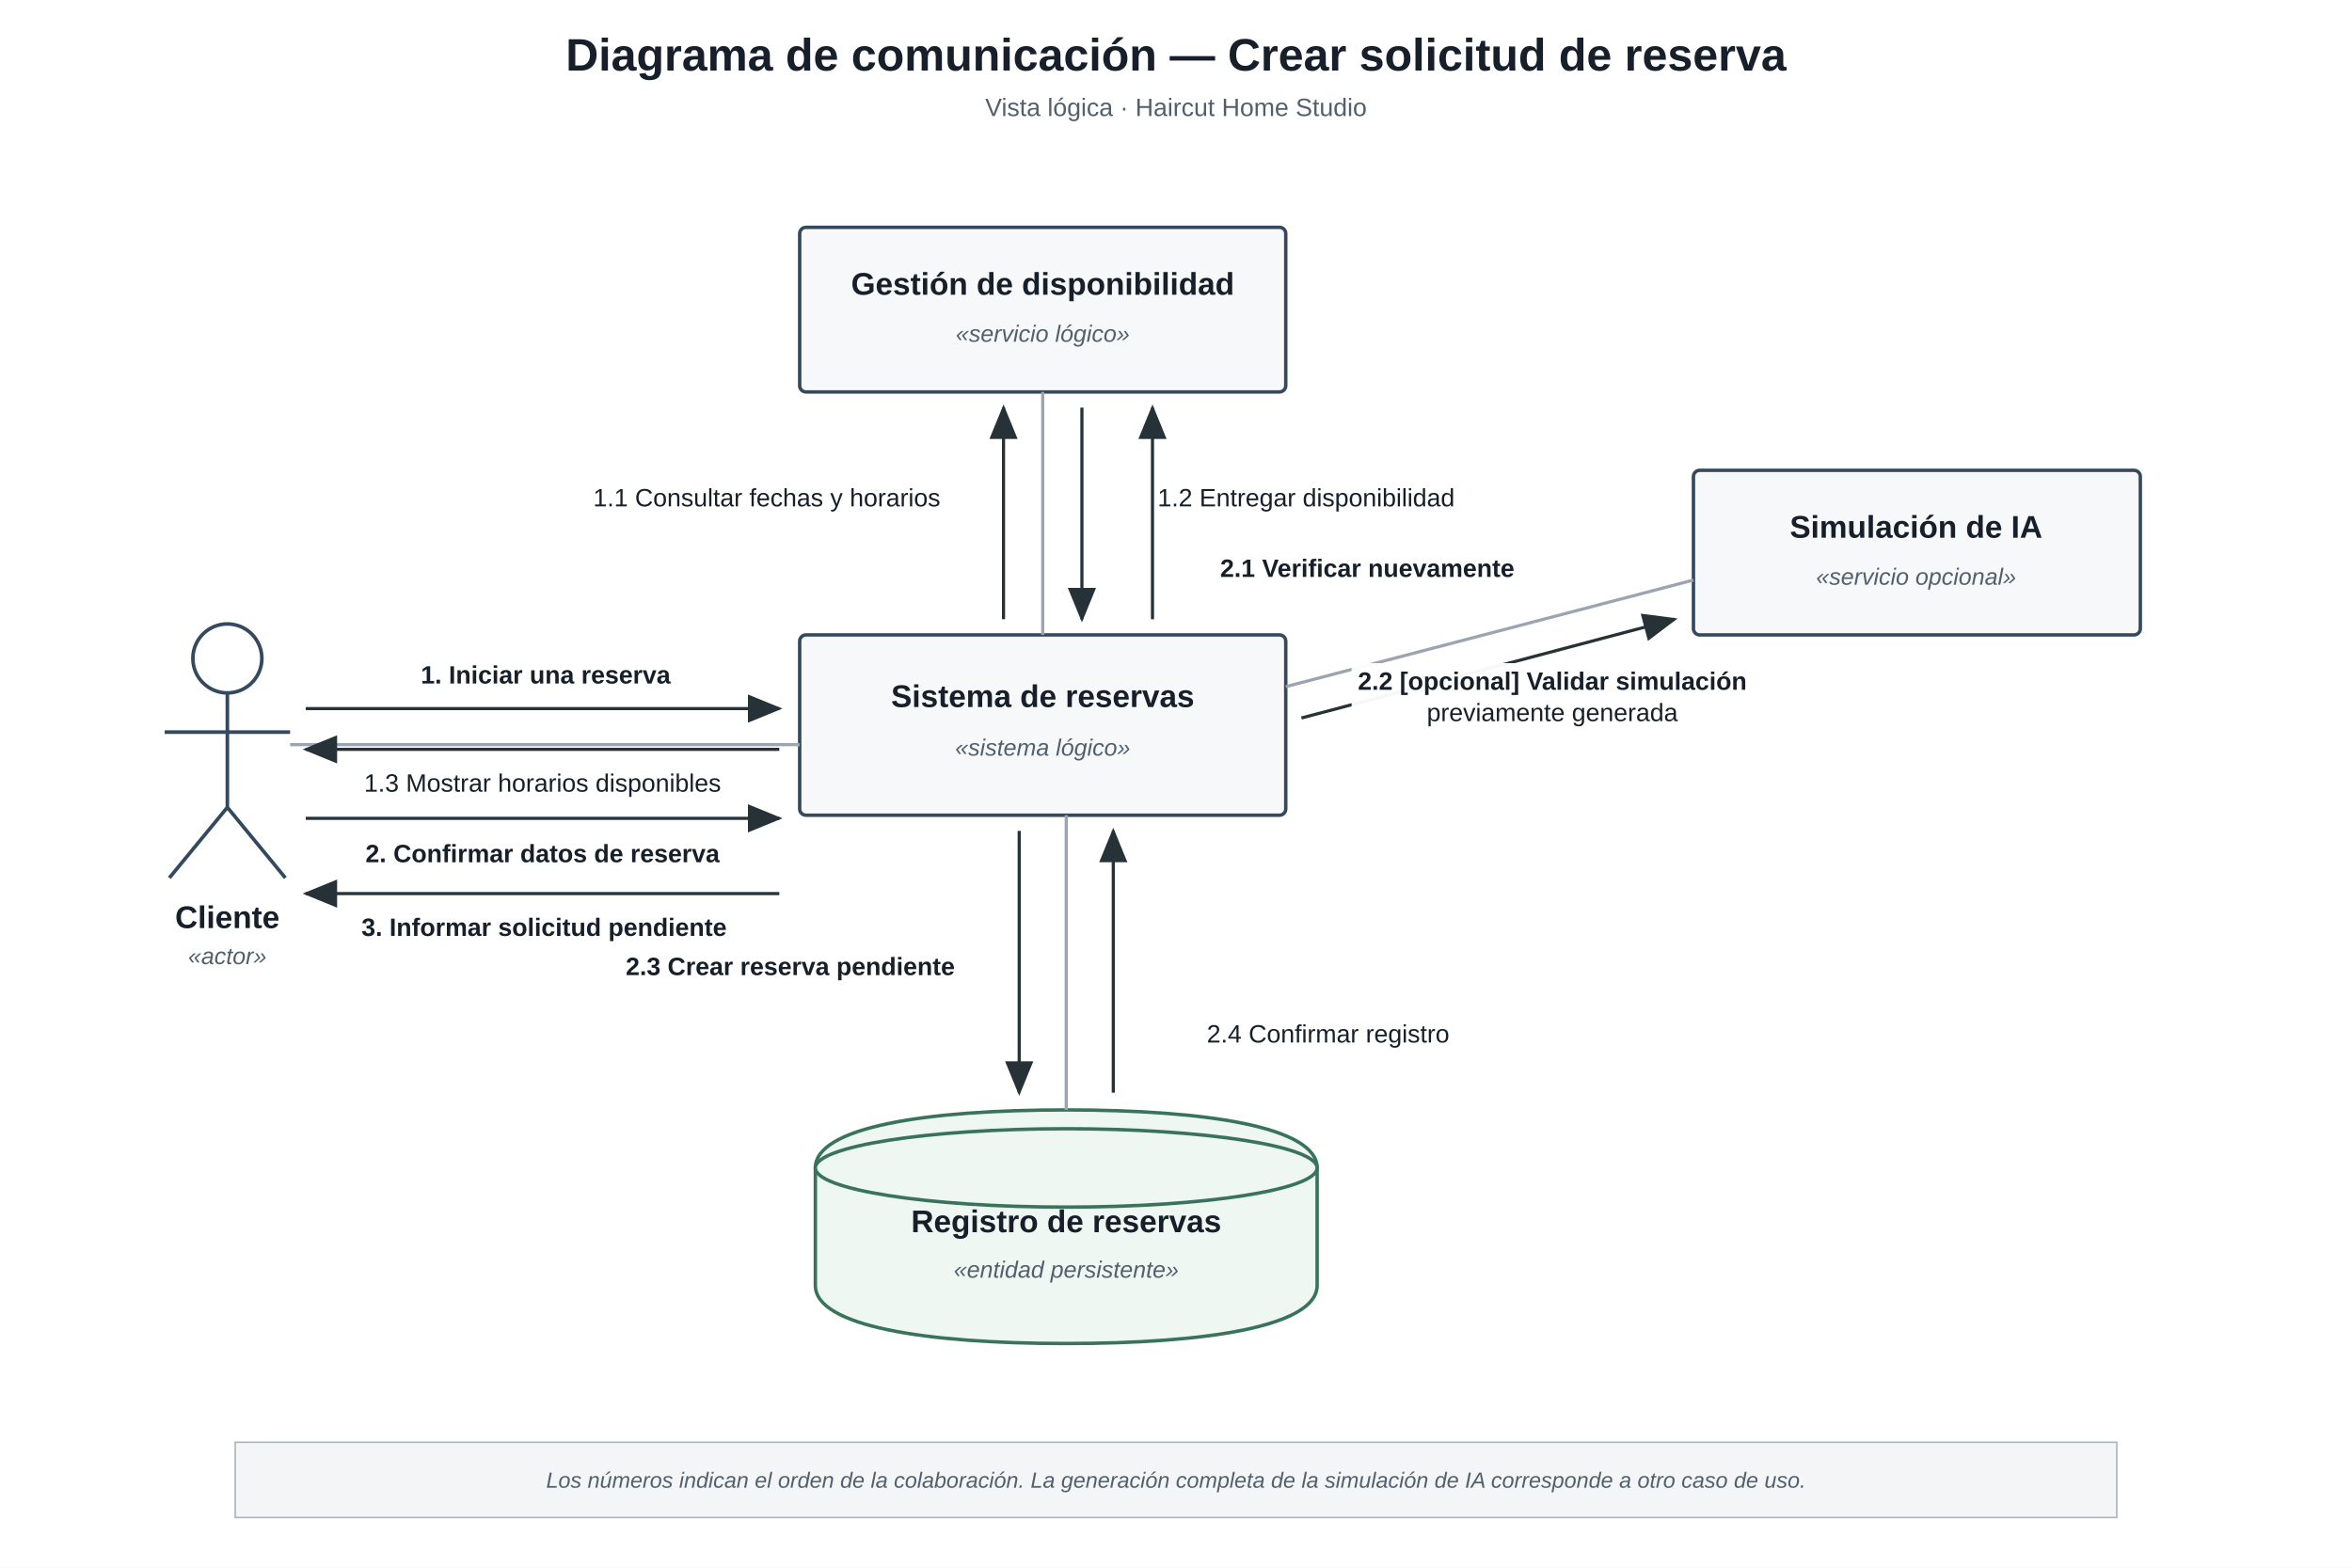
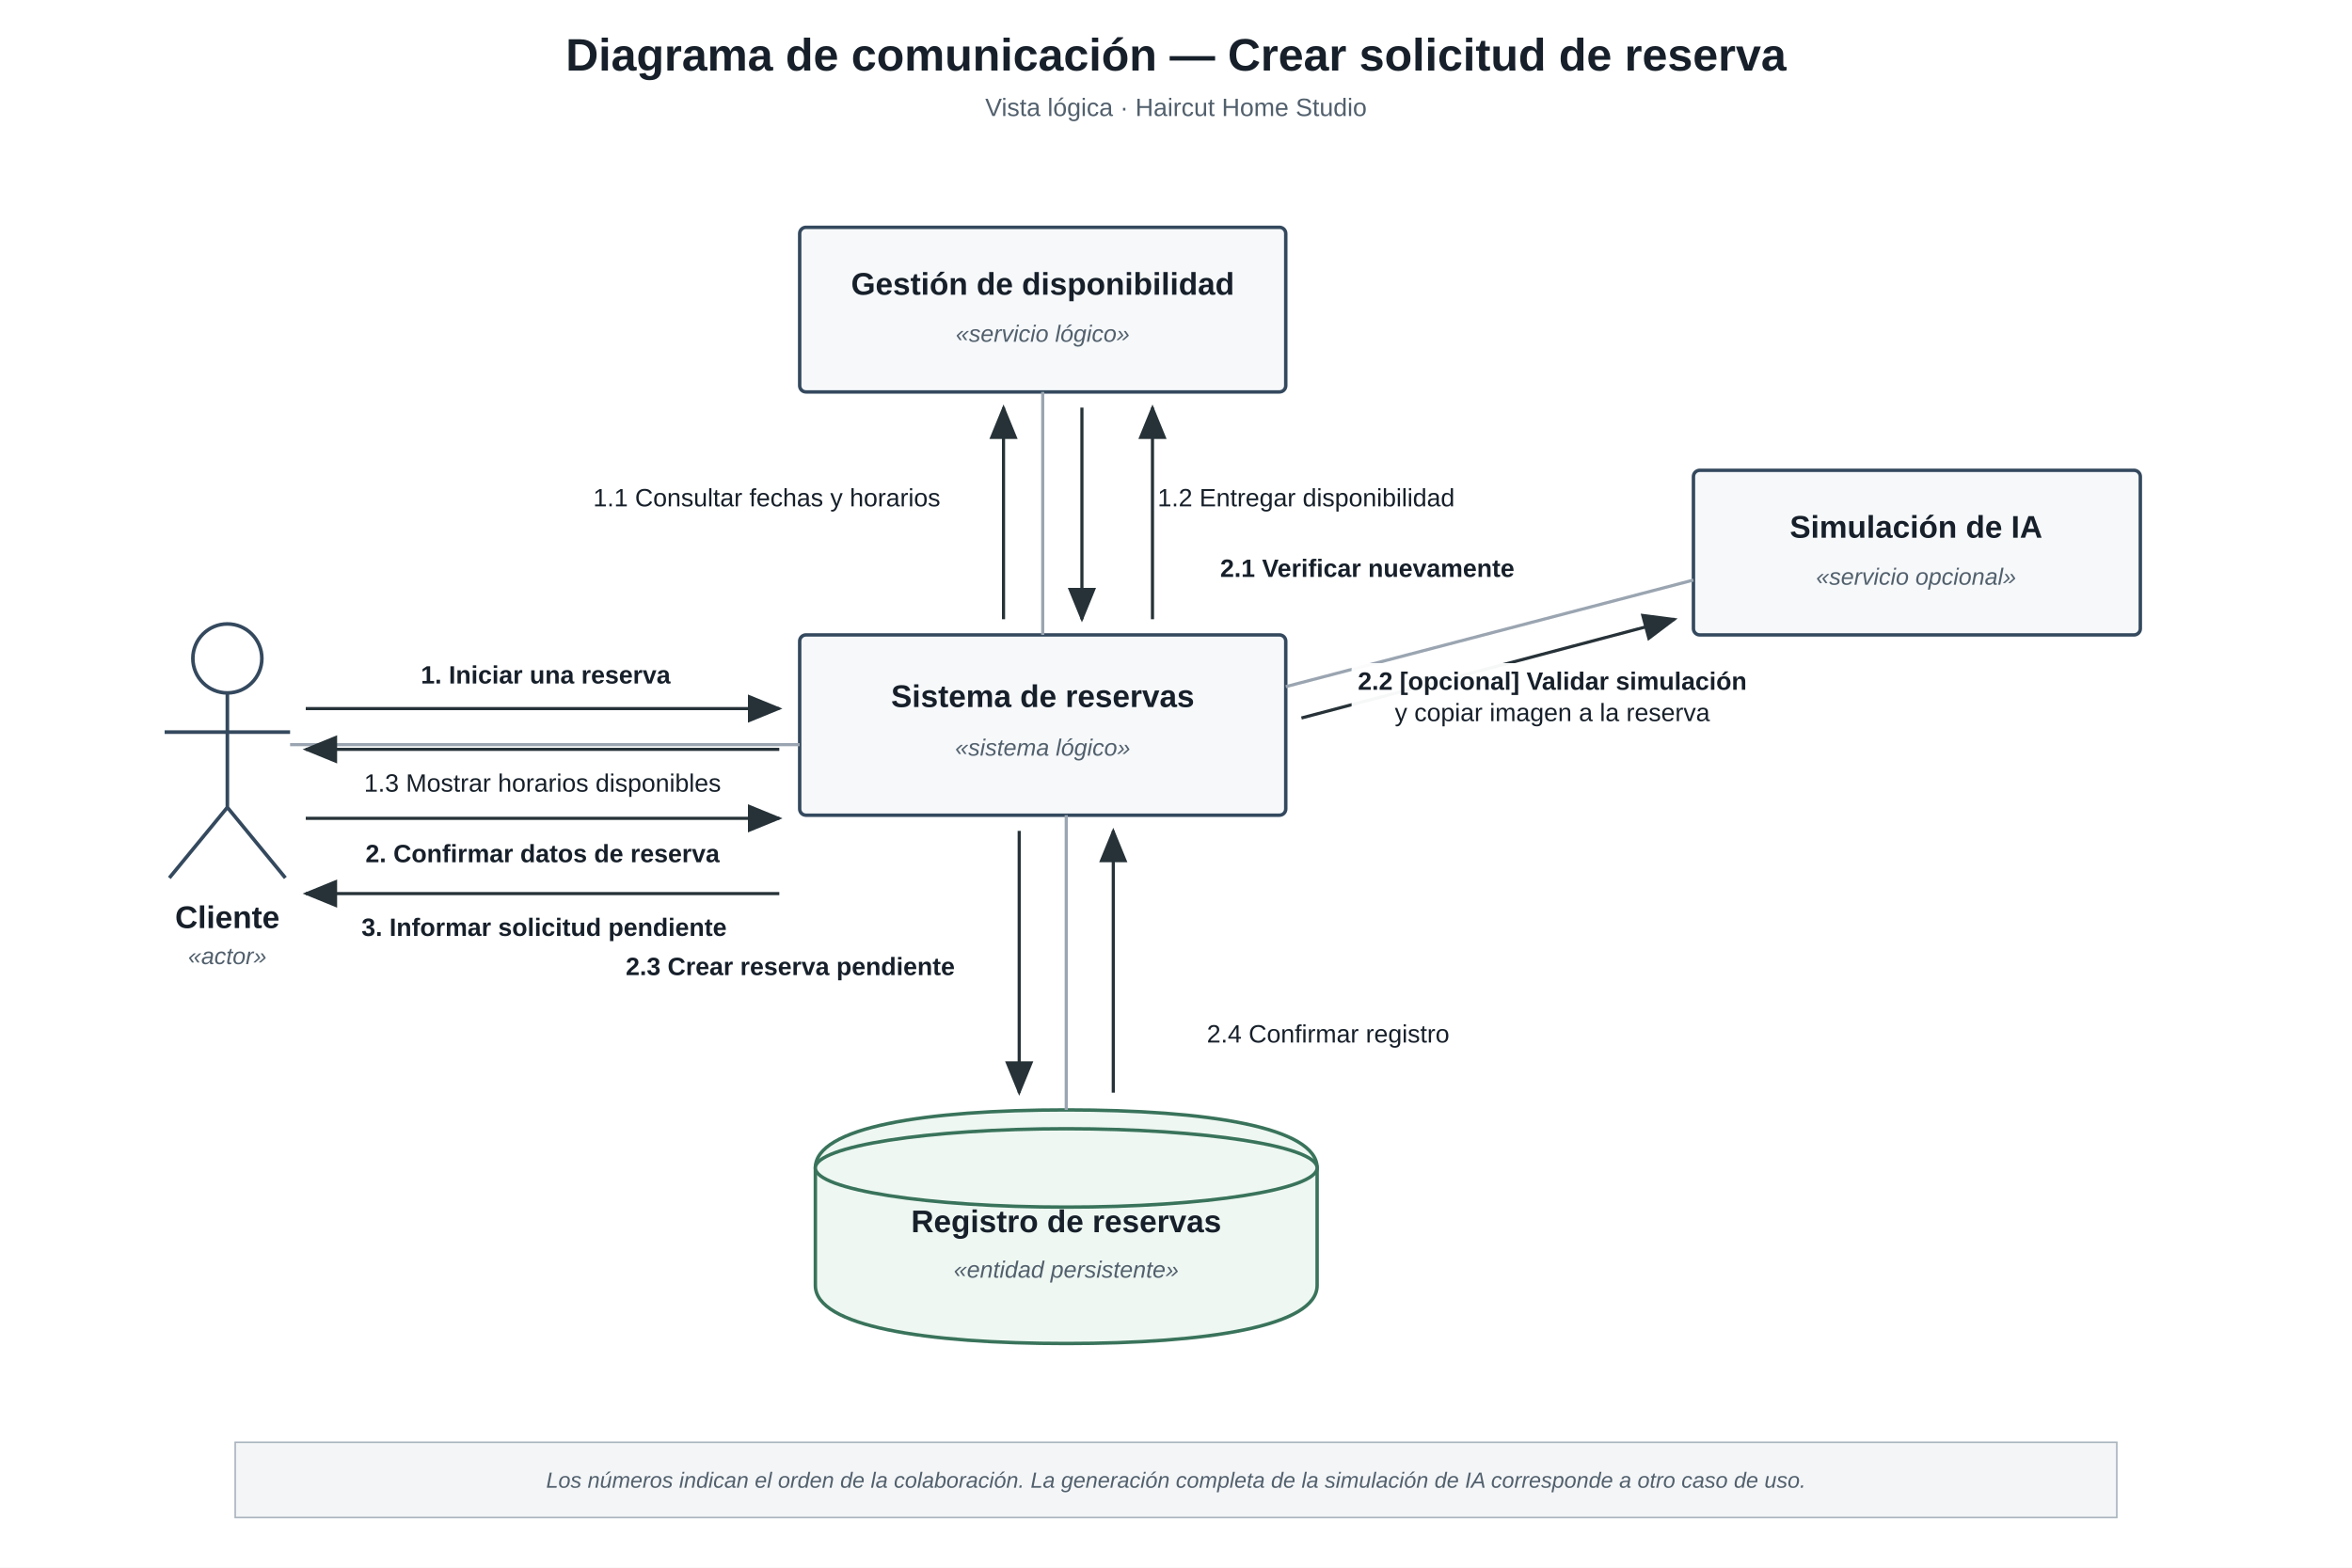
<svg xmlns="http://www.w3.org/2000/svg" width="1500" height="1000" viewBox="0 0 1500 1000" role="img" aria-labelledby="title desc">
  <defs>
    <marker id="arrow" markerWidth="11" markerHeight="9" refX="10" refY="4.5" orient="auto">
      <path d="M0,0 L11,4.5 L0,9 Z" fill="#263238" />
    </marker>
    <style>
      .title{font:600 29px Arial,sans-serif;fill:#17202a}.subtitle{font:16px Arial,sans-serif;fill:#52606d}.box{fill:#f6f8fa;stroke:#34495e;stroke-width:2.2}.entity{fill:#eef7f2;stroke:#39735b;stroke-width:2.2}.name{font:600 20px Arial,sans-serif;fill:#17202a;text-anchor:middle}.type{font:italic 15px Arial,sans-serif;fill:#52606d;text-anchor:middle}.connection{stroke:#9aa5b1;stroke-width:2;fill:none}.arrow{stroke:#263238;stroke-width:2;fill:none;marker-end:url(#arrow)}.message{font:16px Arial,sans-serif;fill:#17202a;text-anchor:middle}.messageStrong{font:600 16px Arial,sans-serif;fill:#17202a;text-anchor:middle}.actor{stroke:#34495e;stroke-width:2.3;fill:none}.note{font:italic 14px Arial,sans-serif;fill:#52606d;text-anchor:middle}.labelBg{fill:white;opacity:.96}
    </style>
  </defs>
  <rect width="1500" height="1000" fill="white" />
  <text x="750" y="45" class="title" text-anchor="middle">Diagrama de comunicación — Crear solicitud de reserva</text>
  <text x="750" y="74" class="subtitle" text-anchor="middle">Vista lógica · Haircut Home Studio</text>
  <circle cx="145" cy="420" r="22" class="actor" />
  <path d="M145 442 V515 M105 467 H185 M145 515 L108 560 M145 515 L182 560" class="actor" />
  <text x="145" y="592" class="name">Cliente</text>
  <text x="145" y="615" class="type">«actor»</text>
  <rect x="510" y="405" width="310" height="115" rx="4" class="box" />
  <text x="665" y="451" class="name">Sistema de reservas</text>
  <text x="665" y="482" class="type">«sistema lógico»</text>
  <rect x="510" y="145" width="310" height="105" rx="4" class="box" />
  <text x="665" y="188" class="name">Gestión de disponibilidad</text>
  <text x="665" y="218" class="type">«servicio lógico»</text>
  <rect x="1080" y="300" width="285" height="105" rx="4" class="box" />
  <text x="1222" y="343" class="name">Simulación de IA</text>
  <text x="1222" y="373" class="type">«servicio opcional»</text>
  <path d="M520 745 C520 719 590 708 680 708 C770 708 840 719 840 745 V820 C840 846 770 857 680 857 C590 857 520 846 520 820 Z" class="entity" />
  <ellipse cx="680" cy="745" rx="160" ry="25" fill="#eef7f2" stroke="#39735b" stroke-width="2.2" />
  <text x="680" y="786" class="name">Registro de reservas</text>
  <text x="680" y="815" class="type">«entidad persistente»</text>
  <path d="M185 475 H510" class="connection" />
  <path d="M665 250 V405" class="connection" />
  <path d="M820 438 L1080 370" class="connection" />
  <path d="M680 520 V708" class="connection" />
  <path d="M195 452 H497" class="arrow" />
  <rect x="246" y="417" width="205" height="25" class="labelBg" />
  <text x="348" y="436" class="messageStrong">1. Iniciar una reserva</text>
  <path d="M497 478 H195" class="arrow" />
  <rect x="226" y="486" width="240" height="25" class="labelBg" />
  <text x="346" y="505" class="message">1.3 Mostrar horarios disponibles</text>
  <path d="M195 522 H497" class="arrow" />
  <rect x="231" y="531" width="230" height="25" class="labelBg" />
  <text x="346" y="550" class="messageStrong">2. Confirmar datos de reserva</text>
  <path d="M497 570 H195" class="arrow" />
  <rect x="225" y="578" width="245" height="25" class="labelBg" />
  <text x="347" y="597" class="messageStrong">3. Informar solicitud pendiente</text>
  <path d="M640 395 V260" class="arrow" />
  <rect x="355" y="304" width="268" height="25" class="labelBg" />
  <text x="489" y="323" class="message">1.1 Consultar fechas y horarios</text>
  <path d="M690 260 V395" class="arrow" />
  <rect x="708" y="304" width="250" height="25" class="labelBg" />
  <text x="833" y="323" class="message">1.2 Entregar disponibilidad</text>
  <path d="M735 395 V260" class="arrow" />
  <rect x="753" y="349" width="238" height="25" class="labelBg" />
  <text x="872" y="368" class="messageStrong">2.1 Verificar nuevamente</text>
  <path d="M830 458 L1068 395" class="arrow" />
  <rect x="862" y="423" width="257" height="44" class="labelBg" />
  <text x="990" y="440" class="messageStrong">2.2 [opcional] Validar simulación</text>
-   <text x="990" y="460" class="message">previamente generada</text>
+   <text x="990" y="460" class="message">y copiar imagen a la reserva</text>
  <path d="M650 530 V697" class="arrow" />
  <rect x="378" y="603" width="252" height="25" class="labelBg" />
  <text x="504" y="622" class="messageStrong">2.3 Crear reserva pendiente</text>
  <path d="M710 697 V530" class="arrow" />
  <rect x="730" y="646" width="235" height="25" class="labelBg" />
  <text x="847" y="665" class="message">2.4 Confirmar registro</text>
  <rect x="150" y="920" width="1200" height="48" fill="#f3f5f7" stroke="#aab4be" />
  <text x="750" y="949" class="note">Los números indican el orden de la colaboración. La generación completa de la simulación de IA corresponde a otro caso de uso.</text>
</svg>
